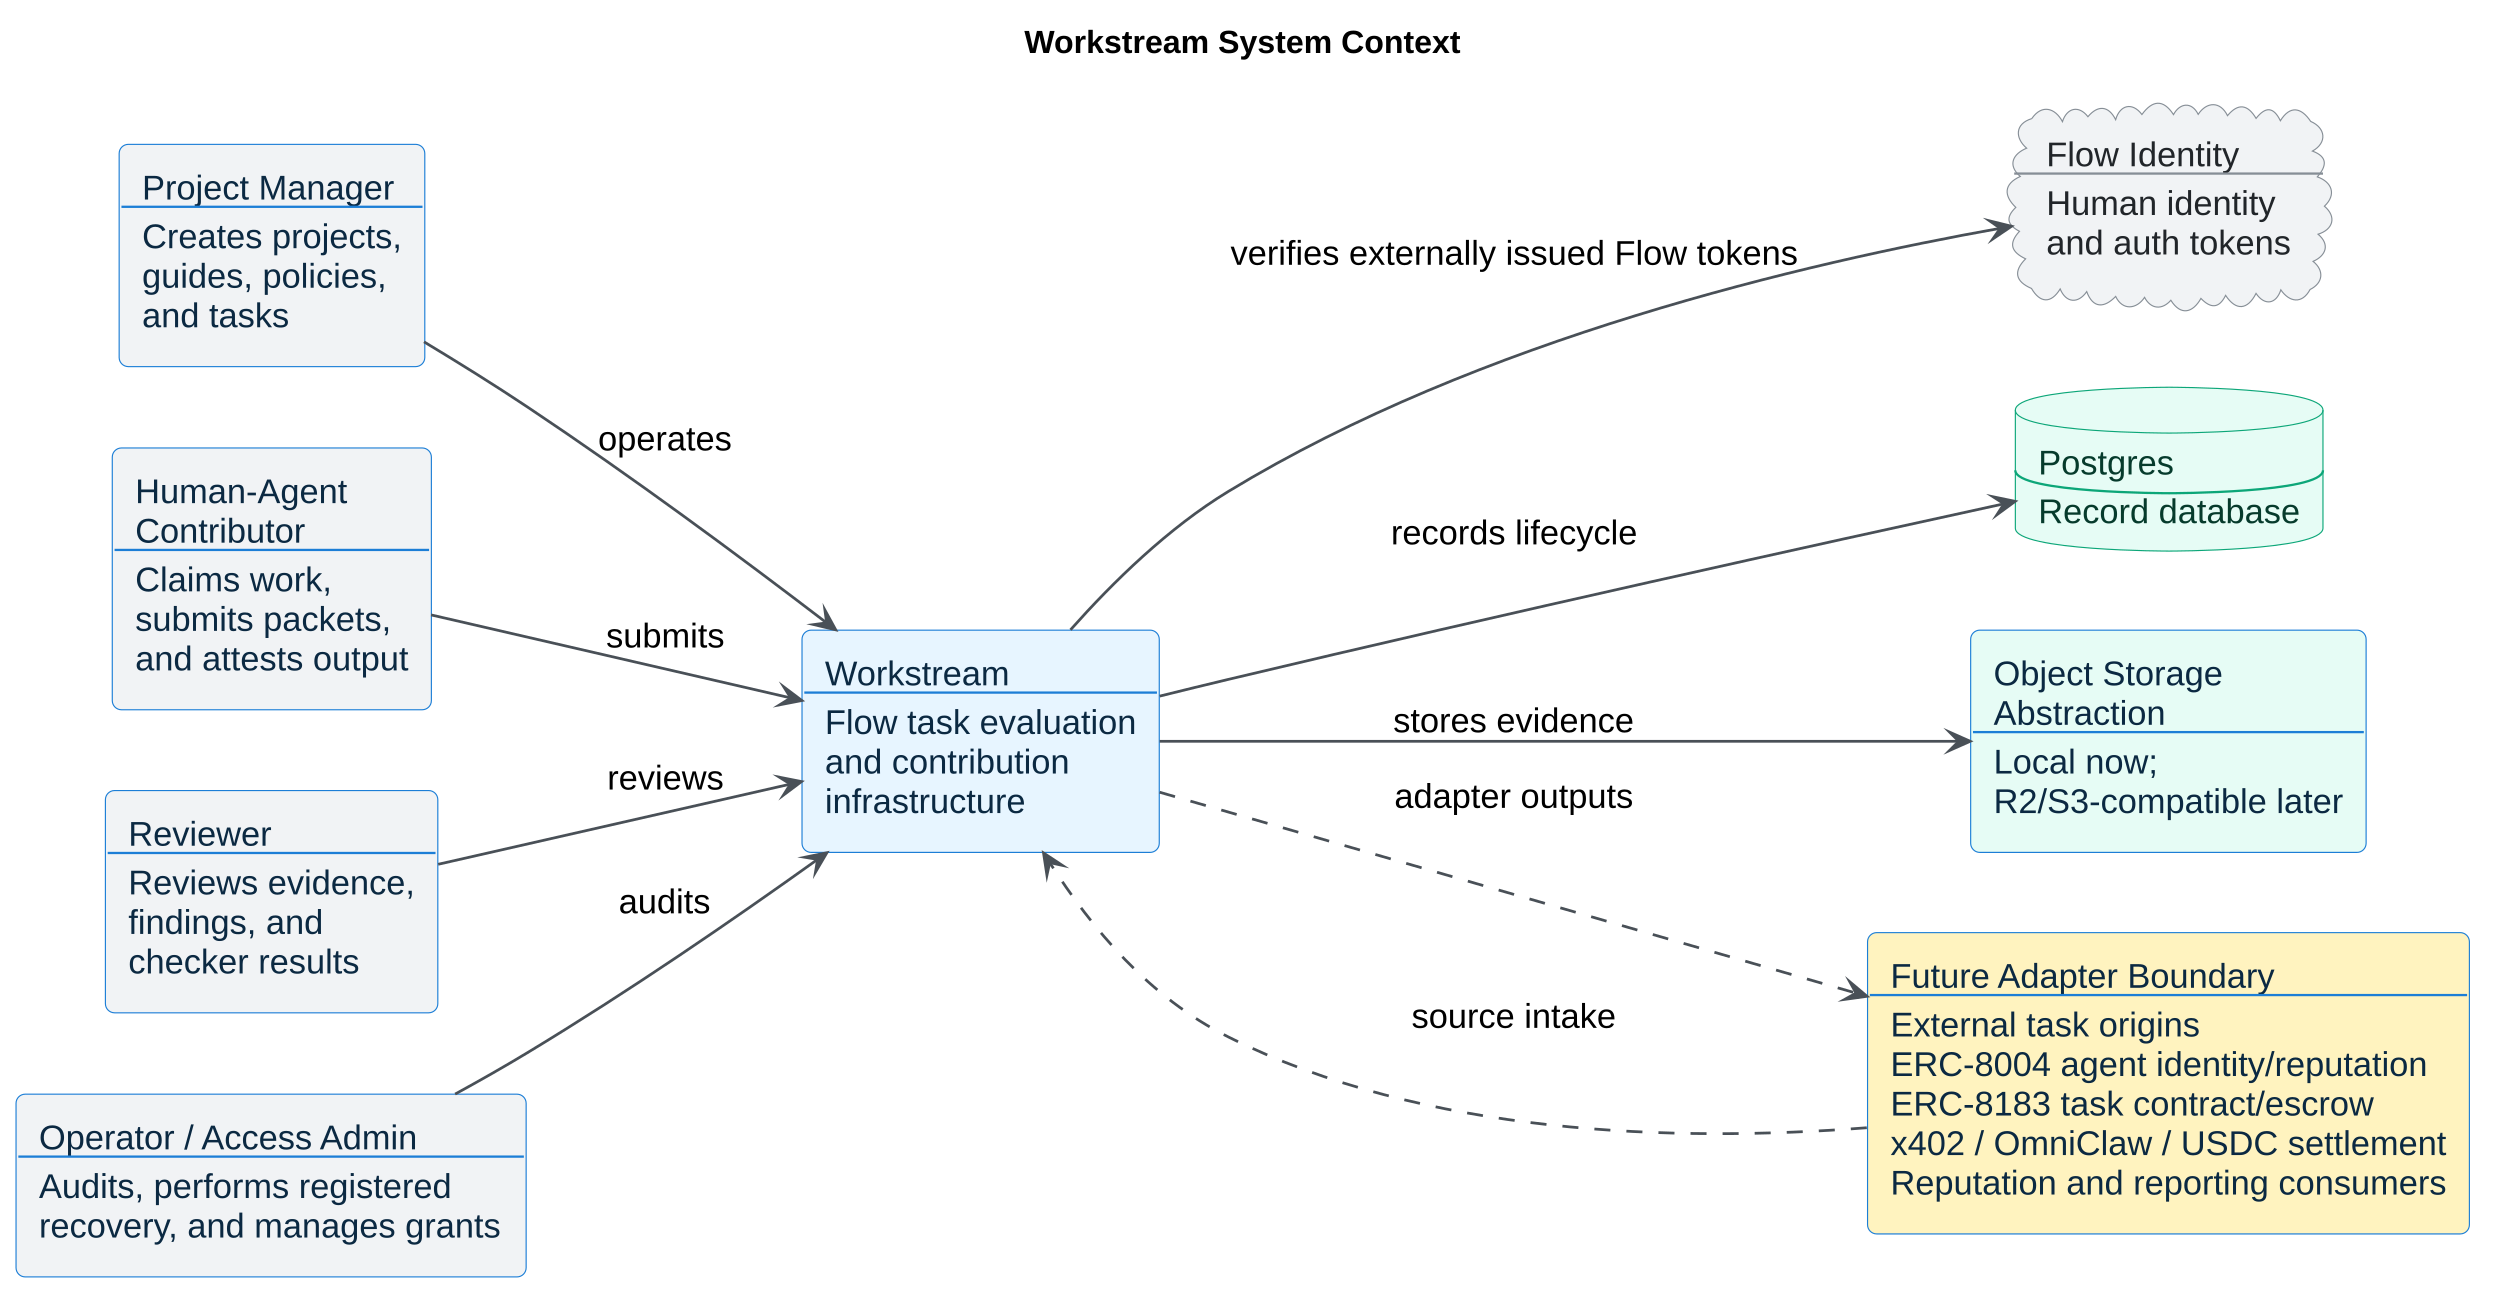
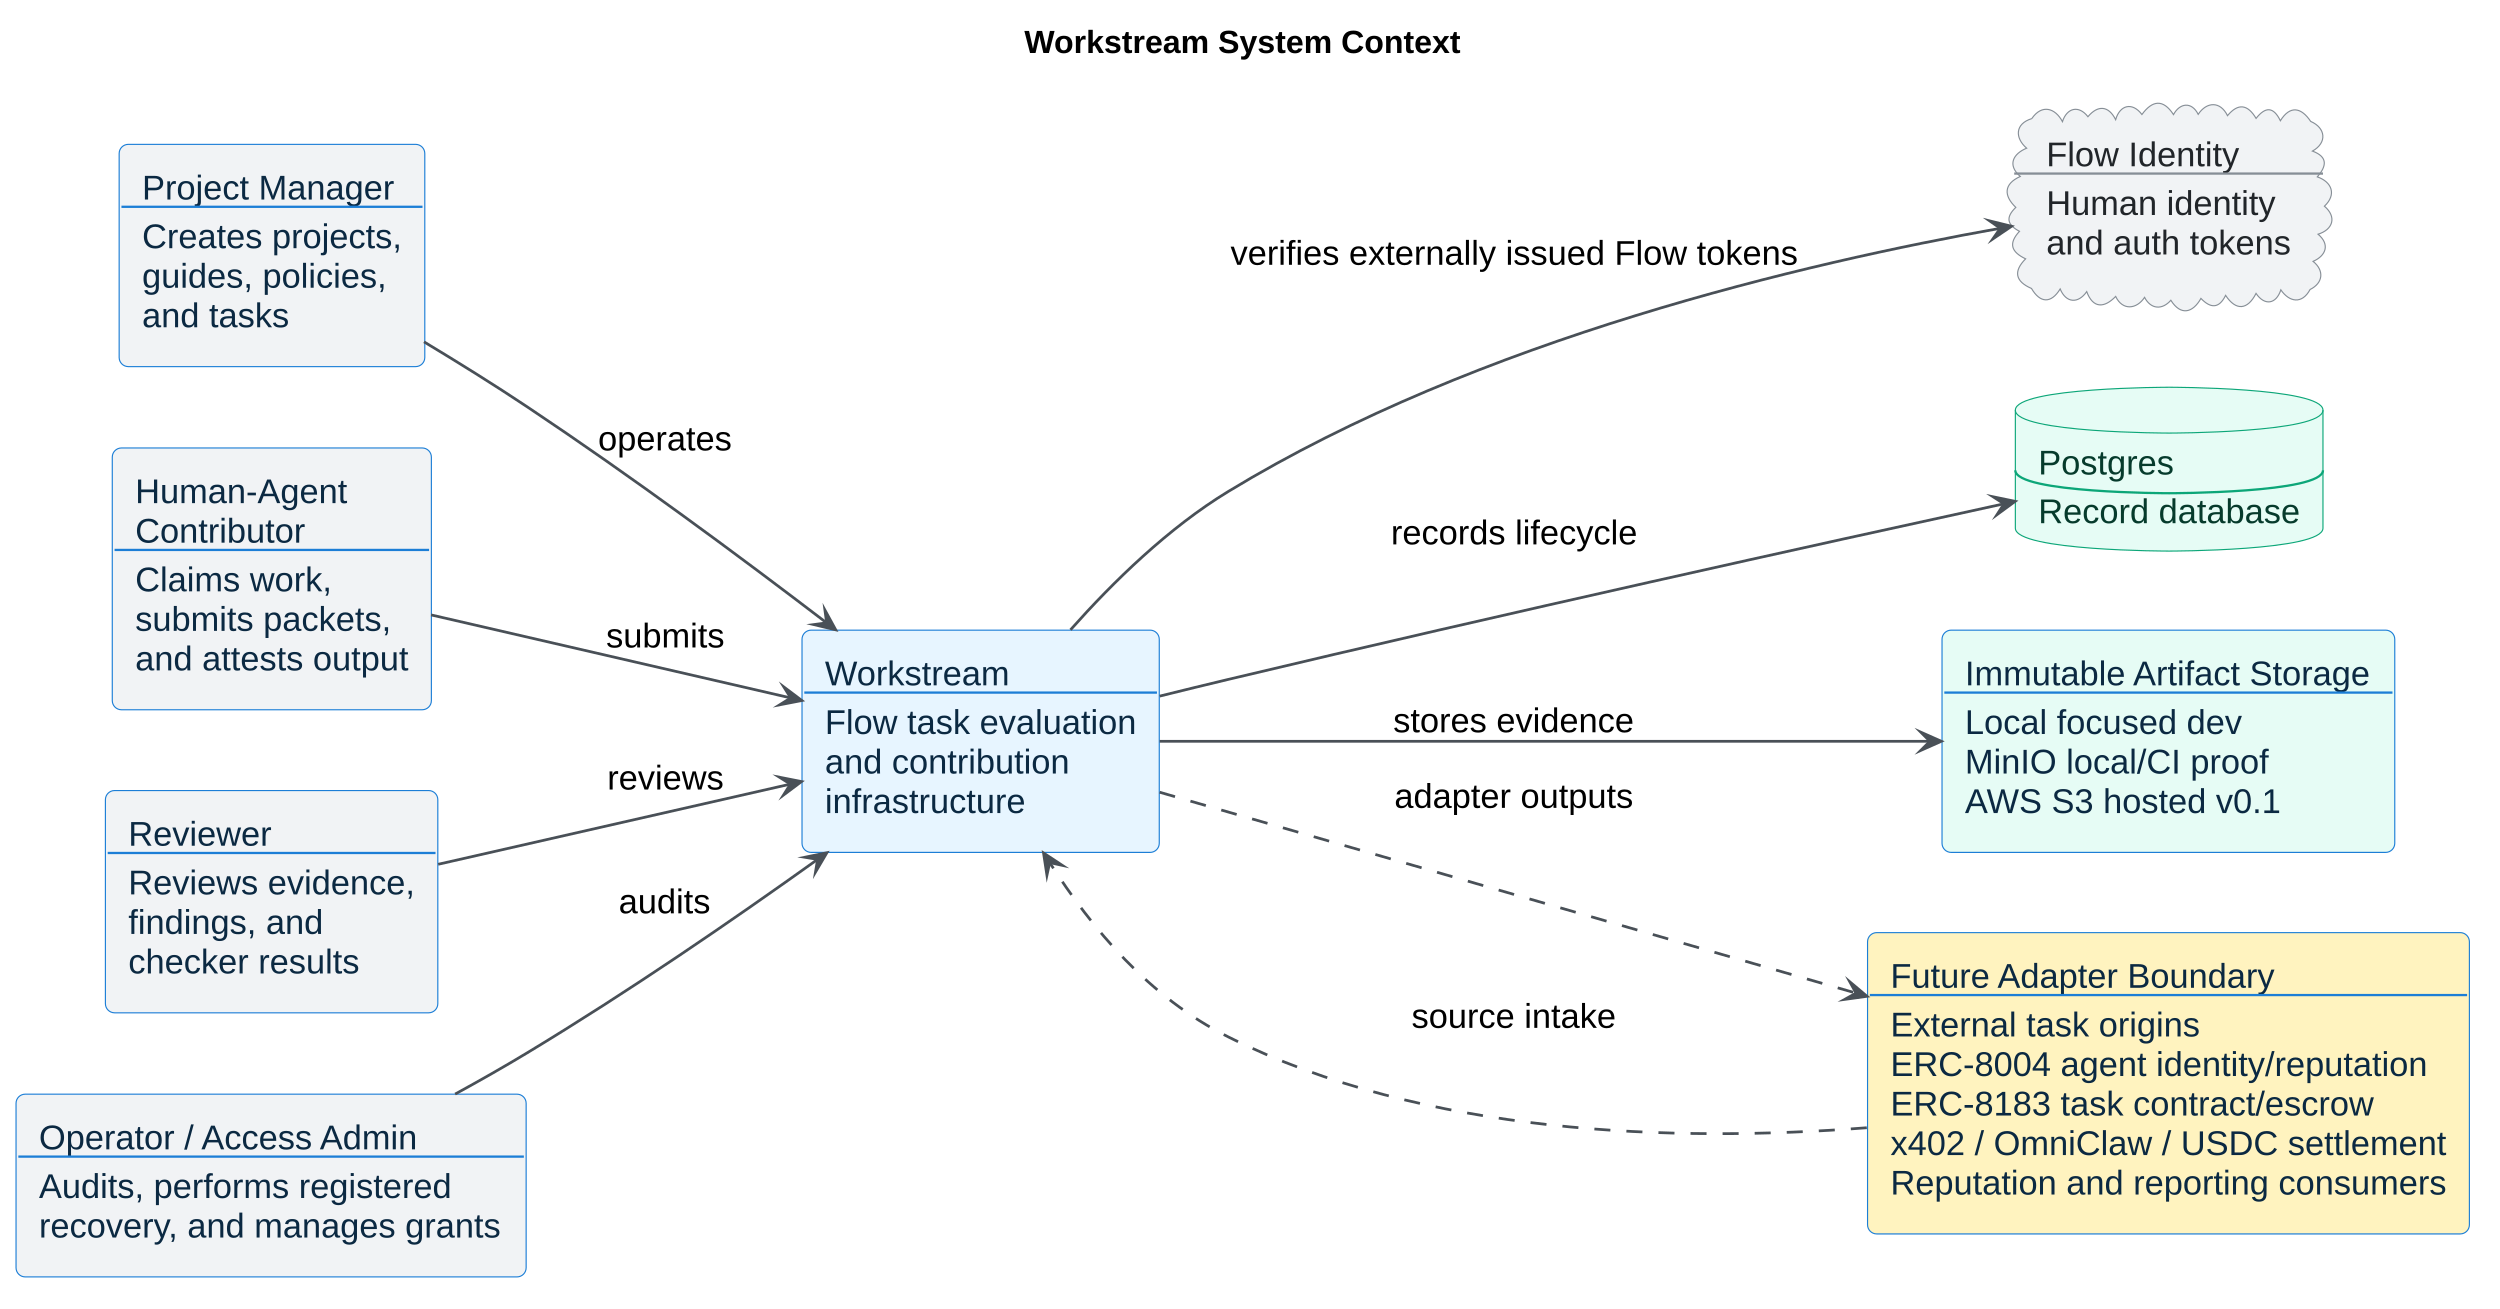
<svg xmlns="http://www.w3.org/2000/svg" contentStyleType="text/css" data-diagram-type="DESCRIPTION" height="571px" preserveAspectRatio="none" style="width:1091px;height:571px;background:#FFFFFF;" version="1.1" viewBox="0 0 1091 571" width="1091px" zoomAndPan="magnify">
  <defs />
  <g>
    <g class="title" data-source-line="1">
      <text fill="#000000" font-family="Arial" font-size="14" font-weight="700" lengthAdjust="spacing" textLength="190.613" x="447.015" y="23.132">Workstream System Context</text>
    </g>
    <g class="entity" data-qualified-name="project_manager" data-source-line="29" id="ent0001">
      <rect fill="#F1F3F5" height="96.994" rx="4" ry="4" style="stroke:#1C7ED6;stroke-width:0.5;" width="133.379" x="52" y="62.996" />
      <text fill="#0B2942" font-family="Arial" font-size="15" lengthAdjust="spacing" textLength="110.054" x="62" y="87.066">Project Manager</text>
      <line style="stroke:#1C7ED6;stroke-width:1;" x1="53" x2="184.379" y1="90.244" y2="90.244" />
      <text fill="#0B2942" font-family="Arial" font-size="15" lengthAdjust="spacing" textLength="113.379" x="62" y="108.314">Creates projects,</text>
      <text fill="#0B2942" font-family="Arial" font-size="15" lengthAdjust="spacing" textLength="106.728" x="62" y="125.563">guides, policies,</text>
      <text fill="#0B2942" font-family="Arial" font-size="15" lengthAdjust="spacing" textLength="64.204" x="62" y="142.811">and tasks</text>
    </g>
    <g class="entity" data-qualified-name="contributor" data-source-line="30" id="ent0002">
      <rect fill="#F1F3F5" height="114.243" rx="4" ry="4" style="stroke:#1C7ED6;stroke-width:0.5;" width="139.253" x="49" y="195.496" />
      <text fill="#0B2942" font-family="Arial" font-size="15" lengthAdjust="spacing" textLength="92.549" x="59" y="219.566">Human-Agent</text>
      <text fill="#0B2942" font-family="Arial" font-size="15" lengthAdjust="spacing" textLength="74.202" x="59" y="236.814">Contributor</text>
      <line style="stroke:#1C7ED6;stroke-width:1;" x1="50" x2="187.253" y1="239.993" y2="239.993" />
      <text fill="#0B2942" font-family="Arial" font-size="15" lengthAdjust="spacing" textLength="85.84" x="59" y="258.063">Claims work,</text>
      <text fill="#0B2942" font-family="Arial" font-size="15" lengthAdjust="spacing" textLength="111.709" x="59" y="275.311">submits packets,</text>
      <text fill="#0B2942" font-family="Arial" font-size="15" lengthAdjust="spacing" textLength="119.253" x="59" y="292.56">and attests output</text>
    </g>
    <g class="entity" data-qualified-name="reviewer" data-source-line="31" id="ent0003">
      <rect fill="#F1F3F5" height="96.994" rx="4" ry="4" style="stroke:#1C7ED6;stroke-width:0.5;" width="145.061" x="46" y="344.996" />
      <text fill="#0B2942" font-family="Arial" font-size="15" lengthAdjust="spacing" textLength="62.52" x="56" y="369.066">Reviewer</text>
      <line style="stroke:#1C7ED6;stroke-width:1;" x1="47" x2="190.061" y1="372.244" y2="372.244" />
      <text fill="#0B2942" font-family="Arial" font-size="15" lengthAdjust="spacing" textLength="125.061" x="56" y="390.314">Reviews evidence,</text>
      <text fill="#0B2942" font-family="Arial" font-size="15" lengthAdjust="spacing" textLength="85.064" x="56" y="407.563">findings, and</text>
      <text fill="#0B2942" font-family="Arial" font-size="15" lengthAdjust="spacing" textLength="100.869" x="56" y="424.811">checker results</text>
    </g>
    <g class="entity" data-qualified-name="operator" data-source-line="32" id="ent0004">
      <rect fill="#F1F3F5" height="79.746" rx="4" ry="4" style="stroke:#1C7ED6;stroke-width:0.5;" width="222.61" x="7" y="477.496" />
      <text fill="#0B2942" font-family="Arial" font-size="15" lengthAdjust="spacing" textLength="166.728" x="17" y="501.566">Operator / Access Admin</text>
      <line style="stroke:#1C7ED6;stroke-width:1;" x1="8" x2="228.61" y1="504.744" y2="504.744" />
      <text fill="#0B2942" font-family="Arial" font-size="15" lengthAdjust="spacing" textLength="180.073" x="17" y="522.814">Audits, performs registered</text>
      <text fill="#0B2942" font-family="Arial" font-size="15" lengthAdjust="spacing" textLength="202.61" x="17" y="540.063">recovery, and manages grants</text>
    </g>
    <g class="entity" data-qualified-name="workstream" data-source-line="34" id="ent0005">
      <rect fill="#E7F5FF" height="96.994" rx="4" ry="4" style="stroke:#1C7ED6;stroke-width:0.5;" width="155.901" x="350" y="274.996" />
      <text fill="#0B2942" font-family="Arial" font-size="15" lengthAdjust="spacing" textLength="80.837" x="360" y="299.066">Workstream</text>
      <line style="stroke:#1C7ED6;stroke-width:1;" x1="351" x2="504.901" y1="302.244" y2="302.244" />
      <text fill="#0B2942" font-family="Arial" font-size="15" lengthAdjust="spacing" textLength="135.901" x="360" y="320.314">Flow task evaluation</text>
      <text fill="#0B2942" font-family="Arial" font-size="15" lengthAdjust="spacing" textLength="106.743" x="360" y="337.563">and contribution</text>
      <text fill="#0B2942" font-family="Arial" font-size="15" lengthAdjust="spacing" textLength="87.532" x="360" y="354.811">infrastructure</text>
    </g>
    <g class="entity" data-qualified-name="flow_auth" data-source-line="36" id="ent0006">
      <path d="M886.667,51.763 C891.048,45.335 896.889,47.092 900.054,53.074 C901.959,47.136 907.108,45.683 911.175,50.924 C915.494,45.779 920.158,46.021 923.268,52.214 C925.132,45.772 930.519,44.405 934.736,49.965 C939.303,43.736 943.984,43.099 948.512,50.006 C951.268,44.9 956.422,44.221 959.293,49.89 C962.995,44.336 968.921,44.026 972.083,50.465 C976.82,44.795 980.934,45.603 984.555,51.654 C988.693,46.445 992.123,46.523 995.158,52.683 C999.476,45.752 1004.354,46.941 1008.38,52.98 C1014.97,55.843 1015.679,62.271 1009.169,65.932 C1016.034,68.512 1015.299,72.558 1011.285,77.184 C1017.657,79.409 1019.779,84.912 1014.381,89.984 C1019.903,94.704 1018.083,100.203 1011.616,102.212 C1016.901,106.699 1015.077,111.586 1009.435,114.062 C1014.39,118.052 1013.839,123.501 1008.116,126.344 C1004.578,132.923 999.05,131.851 995.364,126.503 C993.302,132.786 988.288,133.574 984.537,128.051 C980.865,135.266 975.838,135.819 971.252,128.911 C968.353,134.821 964.648,134.577 960.49,130.233 C956.932,136.54 951.731,137.967 947.36,131.039 C943.564,135.375 938.63,135.008 935.888,129.776 C932.464,134.961 926.328,135.721 923.27,129.375 C918.378,134.423 913.446,134.802 910.641,127.278 C906.909,132.654 901.615,132.29 899.055,126.104 C895.064,132.622 890.309,132.322 886.542,125.888 C879.531,122.863 878.496,118.464 883.976,112.96 C877.809,110.001 876.283,106.395 881.297,100.943 C875.896,98.095 875.151,94.878 879.693,90.503 C874.362,85.394 874.353,80.287 881.652,77.01 C875.83,71.988 878.59,67.076 884.421,64.669 C879.273,60.229 879.285,54.022 886.667,51.763" fill="#F1F3F5" style="stroke:#868E96;stroke-width:0.5;" />
      <text fill="#212529" font-family="Arial" font-size="15" lengthAdjust="spacing" textLength="84.199" x="893" y="72.566">Flow Identity</text>
      <line style="stroke:#868E96;stroke-width:1;" x1="879" x2="1013.75" y1="75.744" y2="75.744" />
      <text fill="#212529" font-family="Arial" font-size="15" lengthAdjust="spacing" textLength="100.049" x="893" y="93.814">Human identity</text>
      <text fill="#212529" font-family="Arial" font-size="15" lengthAdjust="spacing" textLength="106.751" x="893" y="111.063">and auth tokens</text>
    </g>
    <g class="entity" data-qualified-name="postgres" data-source-line="37" id="ent0007">
      <path d="M879.5,178.996 C879.5,168.996 946.622,168.996 946.622,168.996 C946.622,168.996 1013.743,168.996 1013.743,178.996 L1013.743,230.493 C1013.743,240.493 946.622,240.493 946.622,240.493 C946.622,240.493 879.5,240.493 879.5,230.493 L879.5,178.996" fill="#E6FCF5" style="stroke:#0CA678;stroke-width:0.5;" />
      <path d="M879.5,178.996 C879.5,188.996 946.622,188.996 946.622,188.996 C946.622,188.996 1013.743,188.996 1013.743,178.996" fill="none" style="stroke:#0CA678;stroke-width:0.5;" />
      <text fill="#063B2C" font-family="Arial" font-size="15" lengthAdjust="spacing" textLength="59.194" x="889.5" y="207.066">Postgres</text>
      <path d="M879.5,205.244 C879.5,215.244 946.622,215.244 946.622,215.244 C946.622,215.244 1013.743,215.244 1013.743,205.244" fill="none" style="stroke:#0CA678;stroke-width:1;" />
      <text fill="#063B2C" font-family="Arial" font-size="15" lengthAdjust="spacing" textLength="114.243" x="889.5" y="228.314">Record database</text>
    </g>
    <g class="entity" data-qualified-name="storage" data-source-line="38" id="ent0008">
-       <rect fill="#E6FCF5" height="96.994" rx="4" ry="4" style="stroke:#1C7ED6;stroke-width:0.5;" width="172.571" x="860" y="274.996" />
-       <text fill="#0B2942" font-family="Arial" font-size="15" lengthAdjust="spacing" textLength="100.056" x="870" y="299.066">Object Storage</text>
-       <text fill="#0B2942" font-family="Arial" font-size="15" lengthAdjust="spacing" textLength="75.037" x="870" y="316.314">Abstraction</text>
-       <line style="stroke:#1C7ED6;stroke-width:1;" x1="861" x2="1031.571" y1="319.493" y2="319.493" />
-       <text fill="#0B2942" font-family="Arial" font-size="15" lengthAdjust="spacing" textLength="71.711" x="870" y="337.563">Local now;</text>
-       <text fill="#0B2942" font-family="Arial" font-size="15" lengthAdjust="spacing" textLength="152.571" x="870" y="354.811">R2/S3-compatible later</text>
+       <rect fill="#E6FCF5" height="96.994" rx="4" ry="4" style="stroke:#1C7ED6;stroke-width:0.5;" width="197.576" x="847.5" y="274.996" />
+       <text fill="#0B2942" font-family="Arial" font-size="15" lengthAdjust="spacing" textLength="177.576" x="857.5" y="299.066">Immutable Artifact Storage</text>
+       <line style="stroke:#1C7ED6;stroke-width:1;" x1="848.5" x2="1044.076" y1="302.244" y2="302.244" />
+       <text fill="#0B2942" font-family="Arial" font-size="15" lengthAdjust="spacing" textLength="120.915" x="857.5" y="320.314">Local focused dev</text>
+       <text fill="#0B2942" font-family="Arial" font-size="15" lengthAdjust="spacing" textLength="132.546" x="857.5" y="337.563">MinIO local/CI proof</text>
+       <text fill="#0B2942" font-family="Arial" font-size="15" lengthAdjust="spacing" textLength="138.406" x="857.5" y="354.811">AWS S3 hosted v0.1</text>
    </g>
    <g class="entity" data-qualified-name="future_boundary" data-source-line="40" id="ent0009">
      <rect fill="#FFF3BF" height="131.491" rx="4" ry="4" style="stroke:#1C7ED6;stroke-width:0.5;" width="262.644" x="815" y="406.996" />
      <text fill="#0B2942" font-family="Arial" font-size="15" lengthAdjust="spacing" textLength="168.435" x="825" y="431.066">Future Adapter Boundary</text>
      <line style="stroke:#1C7ED6;stroke-width:1;" x1="816" x2="1076.644" y1="434.244" y2="434.244" />
      <text fill="#0B2942" font-family="Arial" font-size="15" lengthAdjust="spacing" textLength="135.059" x="825" y="452.314">External task origins</text>
      <text fill="#0B2942" font-family="Arial" font-size="15" lengthAdjust="spacing" textLength="234.316" x="825" y="469.563">ERC-8004 agent identity/reputation</text>
      <text fill="#0B2942" font-family="Arial" font-size="15" lengthAdjust="spacing" textLength="210.916" x="825" y="486.811">ERC-8183 task contract/escrow</text>
      <text fill="#0B2942" font-family="Arial" font-size="15" lengthAdjust="spacing" textLength="242.578" x="825" y="504.06">x402 / OmniClaw / USDC settlement</text>
      <text fill="#0B2942" font-family="Arial" font-size="15" lengthAdjust="spacing" textLength="242.644" x="825" y="521.308">Reputation and reporting consumers</text>
    </g>
    <g class="link" data-entity-1="ent0001" data-entity-2="ent0005" data-link-type="dependency" data-source-line="42" id="lnk10">
      <path d="M185.03,149.176 C199.98,158.176 215.68,167.946 230,177.496 C276.22,208.316 322.538,242.619 360.738,271.819" fill="none" id="project_manager-to-workstream" style="stroke:#495057;stroke-width:1.2;" />
      <polygon fill="#495057" points="364.71,274.856,359.989,266.212,360.738,271.819,355.13,272.568,364.71,274.856" style="stroke:#495057;stroke-width:1.2;stroke-linejoin:miter;stroke-miterlimit:10;" />
      <text fill="#000000" font-family="Arial" font-size="15" lengthAdjust="spacing" textLength="58.374" x="261" y="196.566">operates</text>
    </g>
    <g class="link" data-entity-1="ent0002" data-entity-2="ent0005" data-link-type="dependency" data-source-line="43" id="lnk11">
      <path d="M188.13,268.346 C236.09,279.416 295.338,293.09 345.058,304.58" fill="none" id="contributor-to-workstream" style="stroke:#495057;stroke-width:1.2;" />
      <polygon fill="#495057" points="349.93,305.706,342.062,299.782,345.058,304.58,340.26,307.577,349.93,305.706" style="stroke:#495057;stroke-width:1.2;stroke-linejoin:miter;stroke-miterlimit:10;" />
      <text fill="#000000" font-family="Arial" font-size="15" lengthAdjust="spacing" textLength="51.68" x="264.5" y="282.566">submits</text>
    </g>
    <g class="link" data-entity-1="ent0003" data-entity-2="ent0005" data-link-type="dependency" data-source-line="44" id="lnk12">
      <path d="M191.21,377.176 C238.77,366.346 296.265,353.255 344.915,342.185" fill="none" id="reviewer-to-workstream" style="stroke:#495057;stroke-width:1.2;" />
      <polygon fill="#495057" points="349.79,341.076,340.127,339.172,344.915,342.185,341.902,346.973,349.79,341.076" style="stroke:#495057;stroke-width:1.2;stroke-linejoin:miter;stroke-miterlimit:10;" />
      <text fill="#000000" font-family="Arial" font-size="15" lengthAdjust="spacing" textLength="50.845" x="265" y="344.566">reviews</text>
    </g>
    <g class="link" data-entity-1="ent0004" data-entity-2="ent0005" data-link-type="dependency" data-source-line="45" id="lnk13">
      <path d="M198.62,477.456 C209.28,471.626 219.99,465.546 230,459.496 C274.81,432.406 319.173,401.945 356.793,375.035" fill="none" id="operator-to-workstream" style="stroke:#495057;stroke-width:1.2;" />
      <polygon fill="#495057" points="360.86,372.126,351.213,374.108,356.793,375.035,355.867,380.615,360.86,372.126" style="stroke:#495057;stroke-width:1.2;stroke-linejoin:miter;stroke-miterlimit:10;" />
      <text fill="#000000" font-family="Arial" font-size="15" lengthAdjust="spacing" textLength="40.027" x="270" y="398.566">audits</text>
    </g>
    <g class="link" data-entity-1="ent0005" data-entity-2="ent0006" data-link-type="dependency" data-source-line="47" id="lnk14">
      <path d="M467.16,274.866 C485.92,253.746 510.06,230.276 536,214.496 C645.46,147.896 788.088,114.754 872.918,99.624" fill="none" id="workstream-to-flow_auth" style="stroke:#495057;stroke-width:1.2;" />
      <polygon fill="#495057" points="877.84,98.746,868.278,96.388,872.918,99.624,869.682,104.264,877.84,98.746" style="stroke:#495057;stroke-width:1.2;stroke-linejoin:miter;stroke-miterlimit:10;" />
      <text fill="#000000" font-family="Arial" font-size="15" lengthAdjust="spacing" textLength="247.602" x="537" y="115.566">verifies externally issued Flow tokens</text>
    </g>
    <g class="link" data-entity-1="ent0005" data-entity-2="ent0007" data-link-type="dependency" data-source-line="48" id="lnk15">
      <path d="M506.09,303.786 C516.14,301.296 526.31,298.806 536,296.496 C656.85,267.676 793.485,237.5 874.534,219.85" fill="none" id="workstream-to-postgres" style="stroke:#495057;stroke-width:1.2;" />
      <polygon fill="#495057" points="879.42,218.786,869.775,216.792,874.534,219.85,871.477,224.609,879.42,218.786" style="stroke:#495057;stroke-width:1.2;stroke-linejoin:miter;stroke-miterlimit:10;" />
      <text fill="#000000" font-family="Arial" font-size="15" lengthAdjust="spacing" textLength="107.534" x="607" y="237.566">records lifecycle</text>
    </g>
    <g class="link" data-entity-1="ent0005" data-entity-2="ent0008" data-link-type="dependency" data-source-line="49" id="lnk16">
-       <path d="M506.05,323.496 C600.82,323.496 756.22,323.496 854.79,323.496" fill="none" id="workstream-to-storage" style="stroke:#495057;stroke-width:1.2;" />
-       <polygon fill="#495057" points="859.79,323.496,850.79,319.496,854.79,323.496,850.79,327.496,859.79,323.496" style="stroke:#495057;stroke-width:1.2;stroke-linejoin:miter;stroke-miterlimit:10;" />
+       <path d="M506.05,323.496 C596.88,323.496 743,323.496 842.2,323.496" fill="none" id="workstream-to-storage" style="stroke:#495057;stroke-width:1.2;" />
+       <polygon fill="#495057" points="847.2,323.496,838.2,319.496,842.2,323.496,838.2,327.496,847.2,323.496" style="stroke:#495057;stroke-width:1.2;stroke-linejoin:miter;stroke-miterlimit:10;" />
      <text fill="#000000" font-family="Arial" font-size="15" lengthAdjust="spacing" textLength="105.059" x="608" y="319.566">stores evidence</text>
    </g>
    <g class="link" data-entity-1="ent0009" data-entity-2="ent0005" data-link-type="dependency" data-source-line="51" id="lnk17">
      <path d="M814.67,492.146 C730.72,498.666 621.79,495.386 536,452.496 C501.38,435.196 476.558,405.255 458.089,376.445" fill="none" id="future_boundary-to-workstream" style="stroke:#495057;stroke-width:1.2;stroke-dasharray:7,7;" />
      <polygon fill="#495057" points="455.39,372.236,456.88,381.971,458.089,376.445,463.615,377.654,455.39,372.236" style="stroke:#495057;stroke-width:1.2;stroke-linejoin:miter;stroke-miterlimit:10;" />
      <text fill="#000000" font-family="Arial" font-size="15" lengthAdjust="spacing" textLength="89.216" x="616" y="448.566">source intake</text>
    </g>
    <g class="link" data-entity-1="ent0005" data-entity-2="ent0009" data-link-type="dependency" data-source-line="52" id="lnk18">
      <path d="M506.05,345.726 C587.46,369.206 712.496,405.28 809.976,433.4" fill="none" id="workstream-to-future_boundary" style="stroke:#495057;stroke-width:1.2;stroke-dasharray:7,7;" />
      <polygon fill="#495057" points="814.78,434.786,807.241,428.448,809.976,433.4,805.024,436.135,814.78,434.786" style="stroke:#495057;stroke-width:1.2;stroke-linejoin:miter;stroke-miterlimit:10;" />
      <text fill="#000000" font-family="Arial" font-size="15" lengthAdjust="spacing" textLength="104.246" x="608.5" y="352.566">adapter outputs</text>
    </g>
  </g>
</svg>
